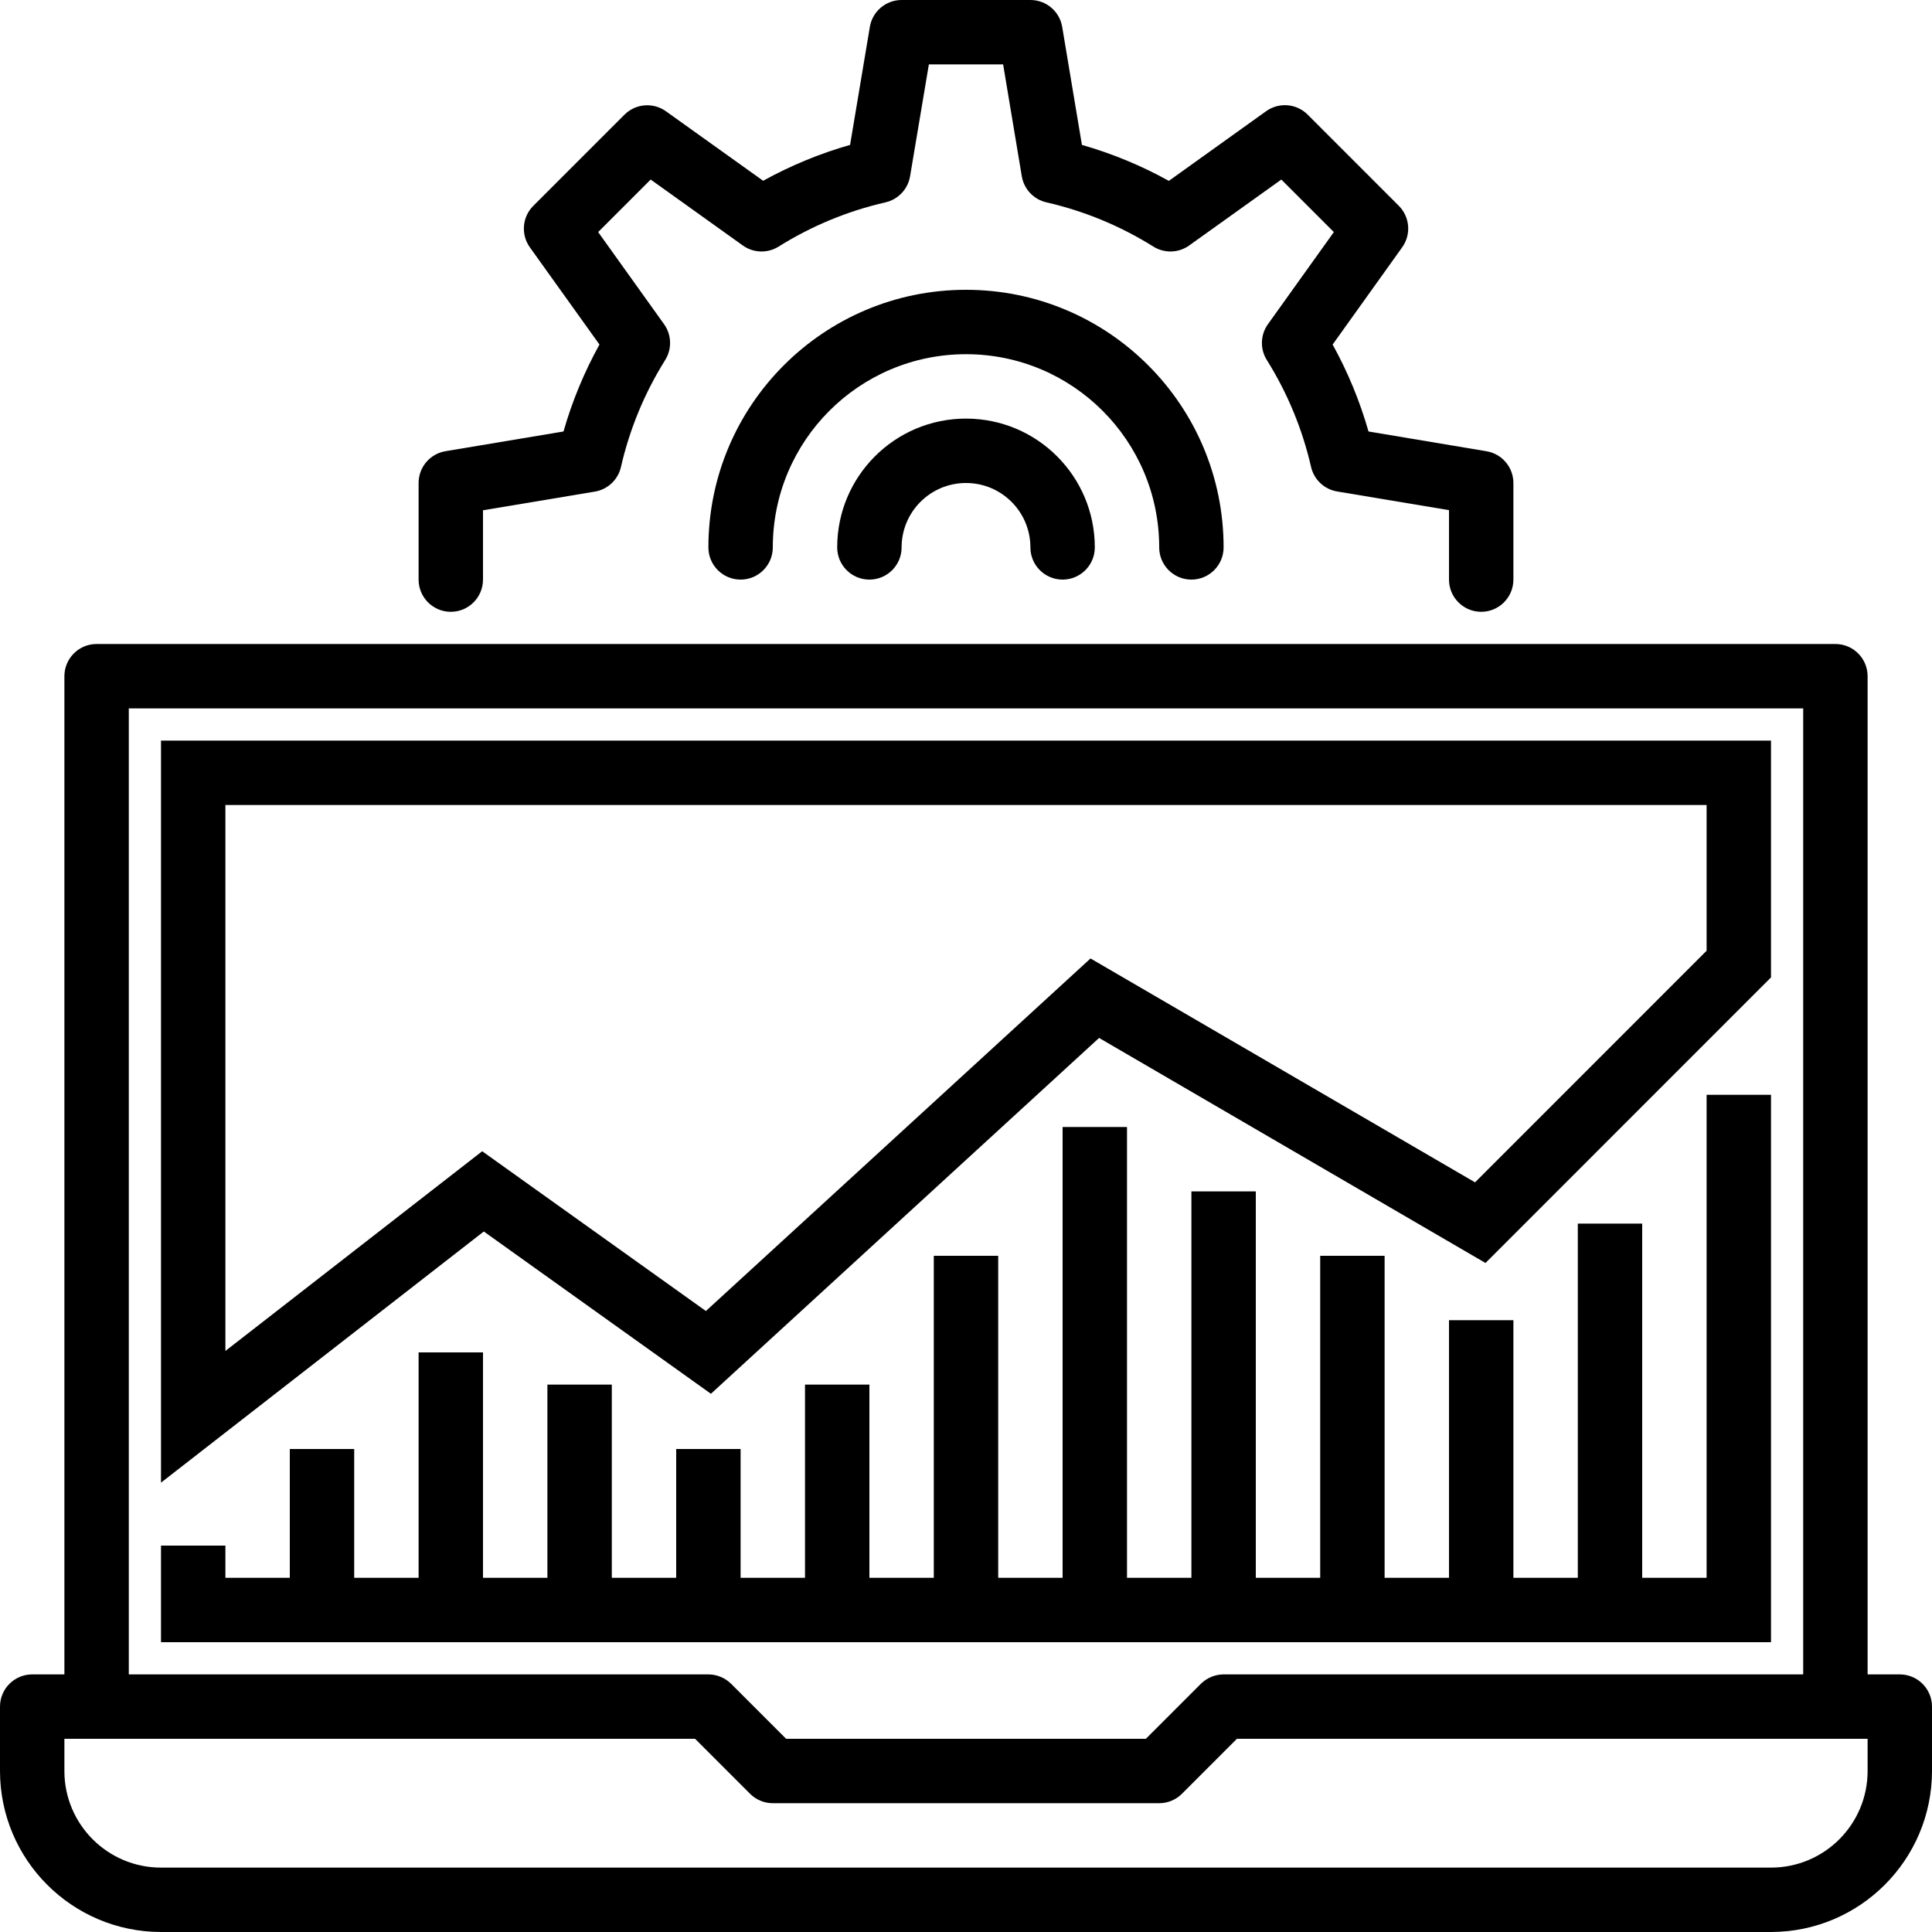
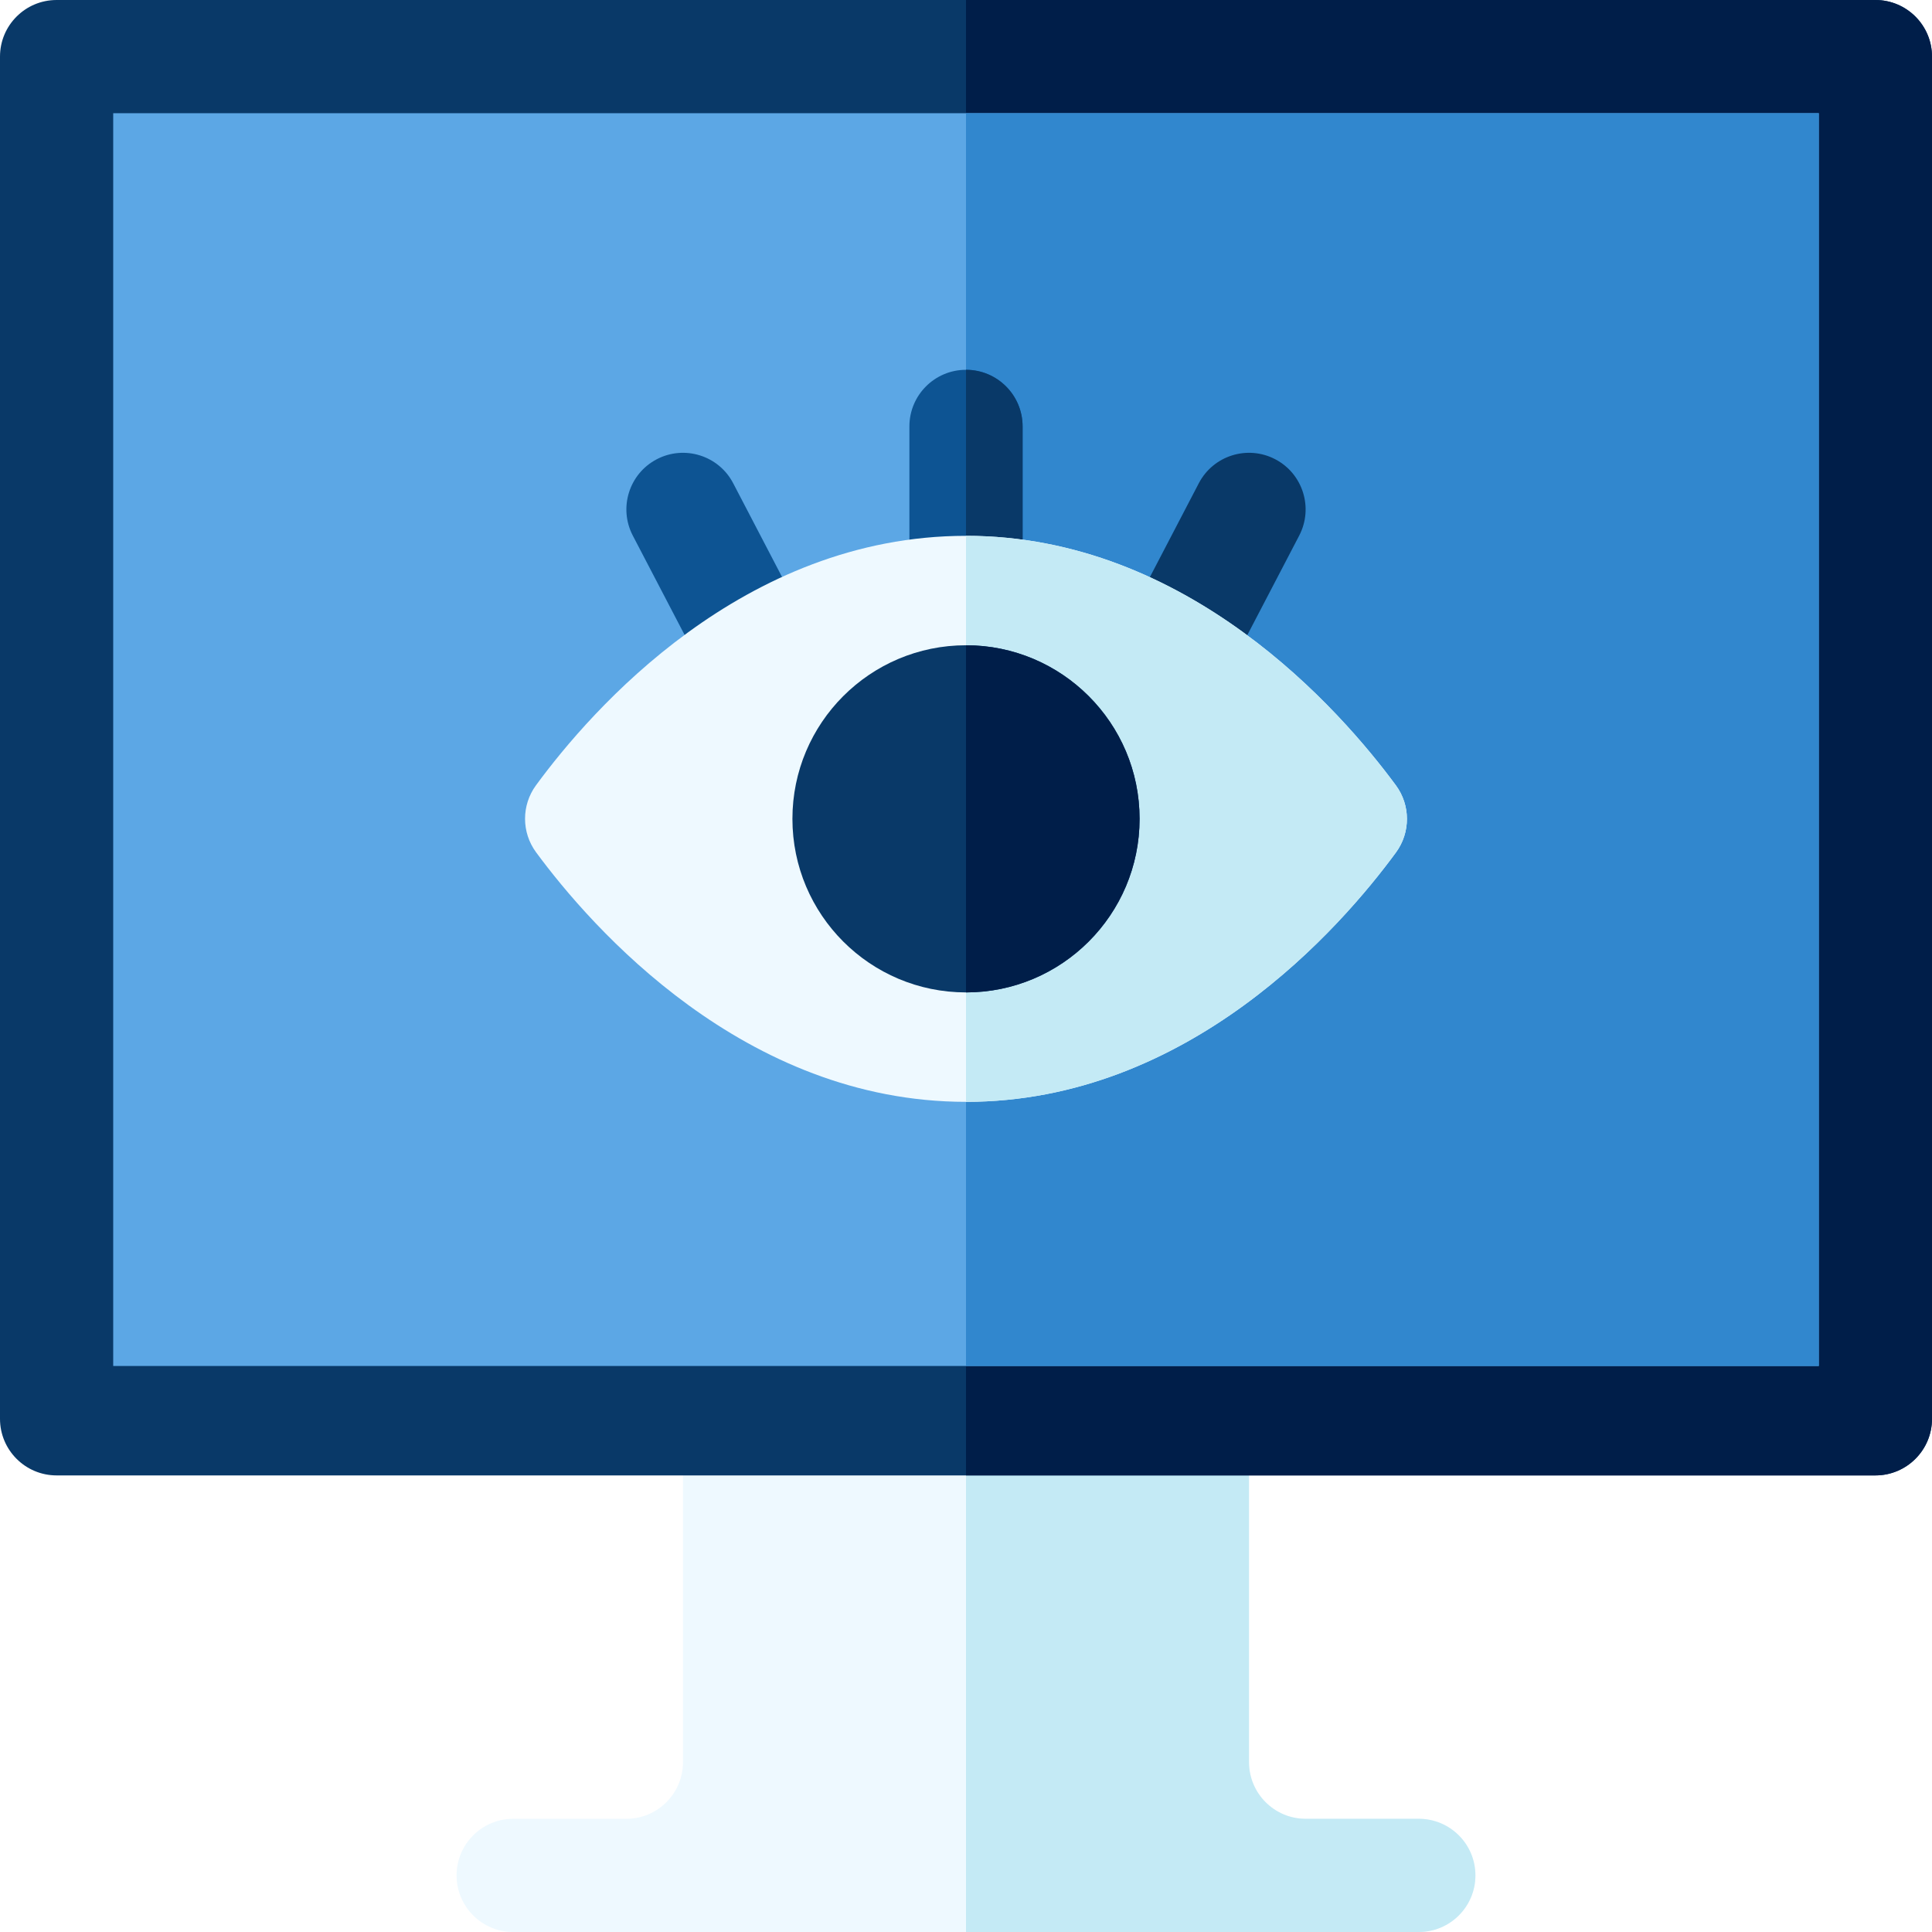
- <svg xmlns="http://www.w3.org/2000/svg" version="1.1" id="Capa_1" x="0px" y="0px" viewBox="0 0 480 480" style="enable-background:new 0 0 480 480;" xml:space="preserve">
+ <svg xmlns="http://www.w3.org/2000/svg" id="Capa_1" enable-background="new 0 0 512 512" height="512" viewBox="0 0 512 512" width="512">
  <g>
-     <g>
-       <g>
-         <path d="M472,416h-8V168c0-4.418-3.582-8-8-8H24c-4.418,0-8,3.582-8,8v248H8c-4.418,0-8,3.582-8,8v16     c0.026,22.08,17.92,39.974,40,40h400c22.08-0.026,39.974-17.92,40-40v-16C480,419.582,476.418,416,472,416z M32,176h416v240H304     c-2.123,0.011-4.157,0.856-5.664,2.352L284.688,432h-89.376l-13.648-13.648c-1.507-1.496-3.541-2.341-5.664-2.352H32V176z      M464,440c0,13.255-10.745,24-24,24H40c-13.255,0-24-10.745-24-24v-8h156.688l13.656,13.656c1.5,1.5,3.534,2.344,5.656,2.344h96     c2.122,0,4.156-0.844,5.656-2.344L307.312,432H464V440z" />
-         <path d="M176.624,346.28l96.44-88.408l96,55.912L440,242.832V184H40v184.36l80.2-62.4L176.624,346.28z M56,335.64V200h368v36.208     l-57.528,57.544l-95.536-55.624l-95.56,87.592L119.8,286.024L56,335.64z" />
-         <path d="M112,152c4.418,0,8-3.582,8-8v-17.224l27.8-4.64c3.194-0.537,5.749-2.947,6.472-6.104     c2.15-9.41,5.863-18.394,10.984-26.576c1.727-2.75,1.619-6.272-0.272-8.912l-16.376-22.888l13.048-13.048l22.888,16.376     c2.64,1.891,6.161,1.999,8.912,0.272c8.173-5.118,17.145-8.831,26.544-10.984c3.157-0.723,5.567-3.278,6.104-6.472l4.672-27.8     h18.448l4.64,27.8c0.537,3.194,2.947,5.749,6.104,6.472c9.41,2.15,18.394,5.863,26.576,10.984     c2.75,1.727,6.272,1.619,8.912-0.272l22.888-16.376l13.048,13.048l-16.376,22.888c-1.891,2.64-1.999,6.161-0.272,8.912     c5.118,8.172,8.831,17.145,10.984,26.544c0.723,3.157,3.278,5.567,6.472,6.104l27.8,4.64V144c0,4.418,3.582,8,8,8s8-3.582,8-8     v-24c-0.001-3.908-2.826-7.243-6.68-7.888L340,107.2c-2.141-7.515-5.131-14.762-8.912-21.6l17.288-24.168     c2.275-3.184,1.913-7.547-0.856-10.312l-22.64-22.648c-2.767-2.767-7.13-3.125-10.312-0.848L290.4,44.936     c-6.837-3.789-14.084-6.787-21.6-8.936l-4.904-29.344C263.24,2.808,259.903-0.005,256,0h-32c-3.908,0.001-7.243,2.826-7.888,6.68     L211.2,36c-7.515,2.141-14.762,5.131-21.6,8.912l-24.144-17.264c-3.182-2.277-7.545-1.919-10.312,0.848l-22.648,22.648     c-2.767,2.767-3.125,7.13-0.848,10.312L148.936,85.6c-3.789,6.837-6.787,14.084-8.936,21.6l-29.344,4.904     c-3.848,0.656-6.661,3.993-6.656,7.896v24C104,148.418,107.582,152,112,152z" />
-         <path d="M288,136c0,4.418,3.582,8,8,8s8-3.582,8-8c0-35.346-28.654-64-64-64c-35.346,0-64,28.654-64,64c0,4.418,3.582,8,8,8     s8-3.582,8-8c0-26.51,21.49-48,48-48C266.51,88,288,109.49,288,136z" />
-         <path d="M208,136c0,4.418,3.582,8,8,8s8-3.582,8-8c0-8.837,7.163-16,16-16s16,7.163,16,16c0,4.418,3.582,8,8,8s8-3.582,8-8     c0-17.673-14.327-32-32-32C222.327,104,208,118.327,208,136z" />
-         <polygon points="440,400 440,392 440,272 424,272 424,392 408,392 408,304 392,304 392,392 376,392 376,328 360,328 360,392      344,392 344,312 328,312 328,392 312,392 312,296 296,296 296,392 280,392 280,280 264,280 264,392 248,392 248,312 232,312      232,392 216,392 216,344 200,344 200,392 184,392 184,360 168,360 168,392 152,392 152,344 136,344 136,392 120,392 120,336      104,336 104,392 88,392 88,360 72,360 72,392 56,392 56,384 40,384 40,392 40,400 40,408 440,408    " />
-       </g>
-     </g>
+     <path d="m391 497c0 8.28-6.72 15-15 15h-240c-8.28 0-15-6.72-15-15s6.72-15 15-15h30c8.27 0 15-6.73 15-15v-81h150v81c0 8.27 6.73 15 15 15h30c8.28 0 15 6.72 15 15z" fill="#eef9ff" />
+     <path d="m391 497c0 8.28-6.72 15-15 15h-120v-126h75v81c0 8.27 6.73 15 15 15h30c8.28 0 15 6.72 15 15z" fill="#c4eaf5" />
+     <path d="m497 0h-482c-8.284 0-15 6.716-15 15v361c0 8.284 6.716 15 15 15h482c8.284 0 15-6.716 15-15v-361c0-8.284-6.716-15-15-15z" fill="#093968" />
+     <path d="m512 15v361c0 8.28-6.72 15-15 15h-241v-391h241c8.28 0 15 6.72 15 15z" fill="#001e49" />
+     <path d="m30 30h452v332h-452z" fill="#5ca7e5" />
+     <path d="m256 30h226v332h-226z" fill="#3187ce" />
+     <path d="m271 113v34.91c-9.996-1.213-20.003-1.213-30 0v-34.91c0-8.28 6.72-15 15-15s15 6.72 15 15z" fill="#0d5493" />
+     <path d="m271 113v34.91c-5-.61-10-.91-15-.91v-49c8.28 0 15 6.72 15 15z" fill="#093968" />
+     <path d="m344.3 141.94-14.75 28.28c-8.03-5.33-16.88-10.16-26.52-14.02l14.67-28.14c3.83-7.34 12.89-10.19 20.24-6.36 7.34 3.83 10.19 12.89 6.36 20.24z" fill="#093968" />
+     <path d="m208.97 156.2c-9.64 3.86-18.49 8.69-26.52 14.02l-14.75-28.28c-3.83-7.35-.98-16.41 6.36-20.24 7.35-3.83 16.41-.98 20.24 6.36z" fill="#0d5493" />
+     <path d="m256 292c-58.82 0-99.269-46.243-113.929-66.125-3.894-5.281-3.904-12.479-.025-17.771 14.57-19.875 54.84-66.104 113.954-66.104 58.818 0 99.267 46.244 113.928 66.126 3.894 5.281 3.904 12.479.025 17.771-14.571 19.875-54.841 66.103-113.953 66.103z" fill="#eef9ff" />
+     <path d="m369.95 225.9c-14.57 19.87-54.84 66.1-113.95 66.1v-150c58.82 0 99.27 46.24 113.93 66.13 3.89 5.28 3.9 12.48.02 17.77z" fill="#c4eaf5" />
+     <circle cx="256" cy="217" fill="#093968" r="46" />
+     <path d="m302 217c0 25.36-20.64 46-46 46v-92c25.36 0 46 20.64 46 46z" fill="#001e49" />
  </g>
-   <g>
- </g>
-   <g>
- </g>
-   <g>
- </g>
-   <g>
- </g>
-   <g>
- </g>
-   <g>
- </g>
-   <g>
- </g>
-   <g>
- </g>
-   <g>
- </g>
-   <g>
- </g>
-   <g>
- </g>
-   <g>
- </g>
-   <g>
- </g>
-   <g>
- </g>
-   <g>
- </g>
</svg>
